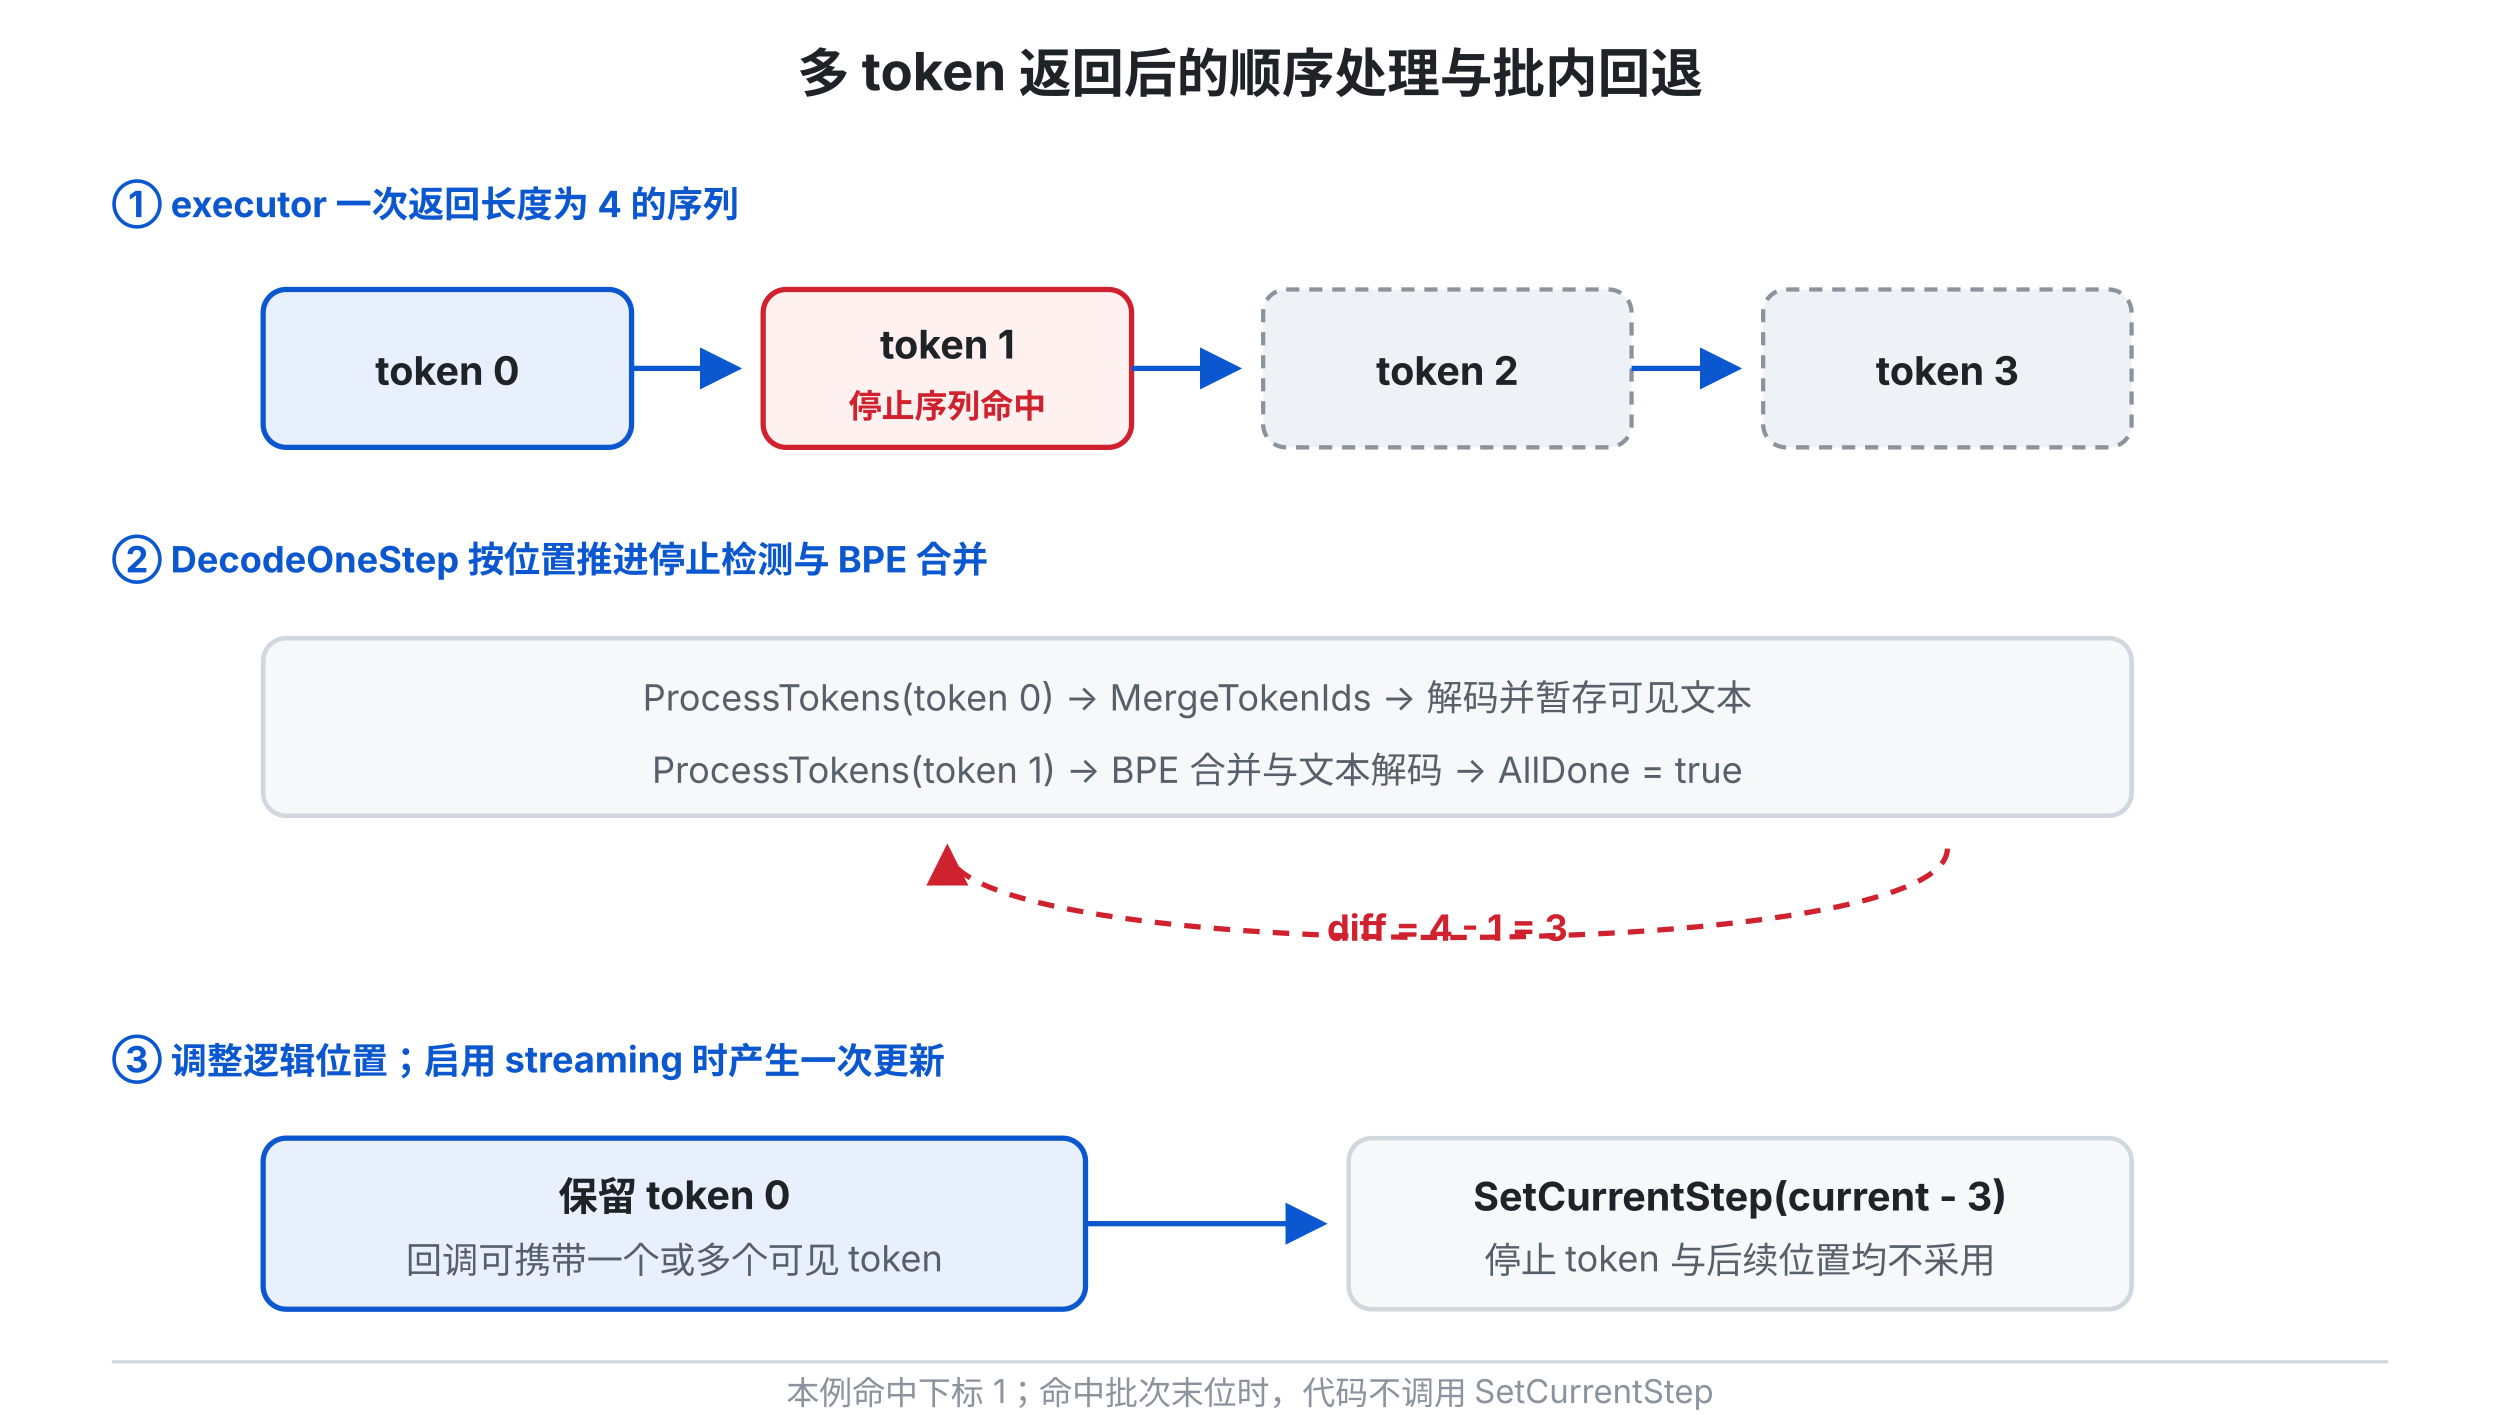
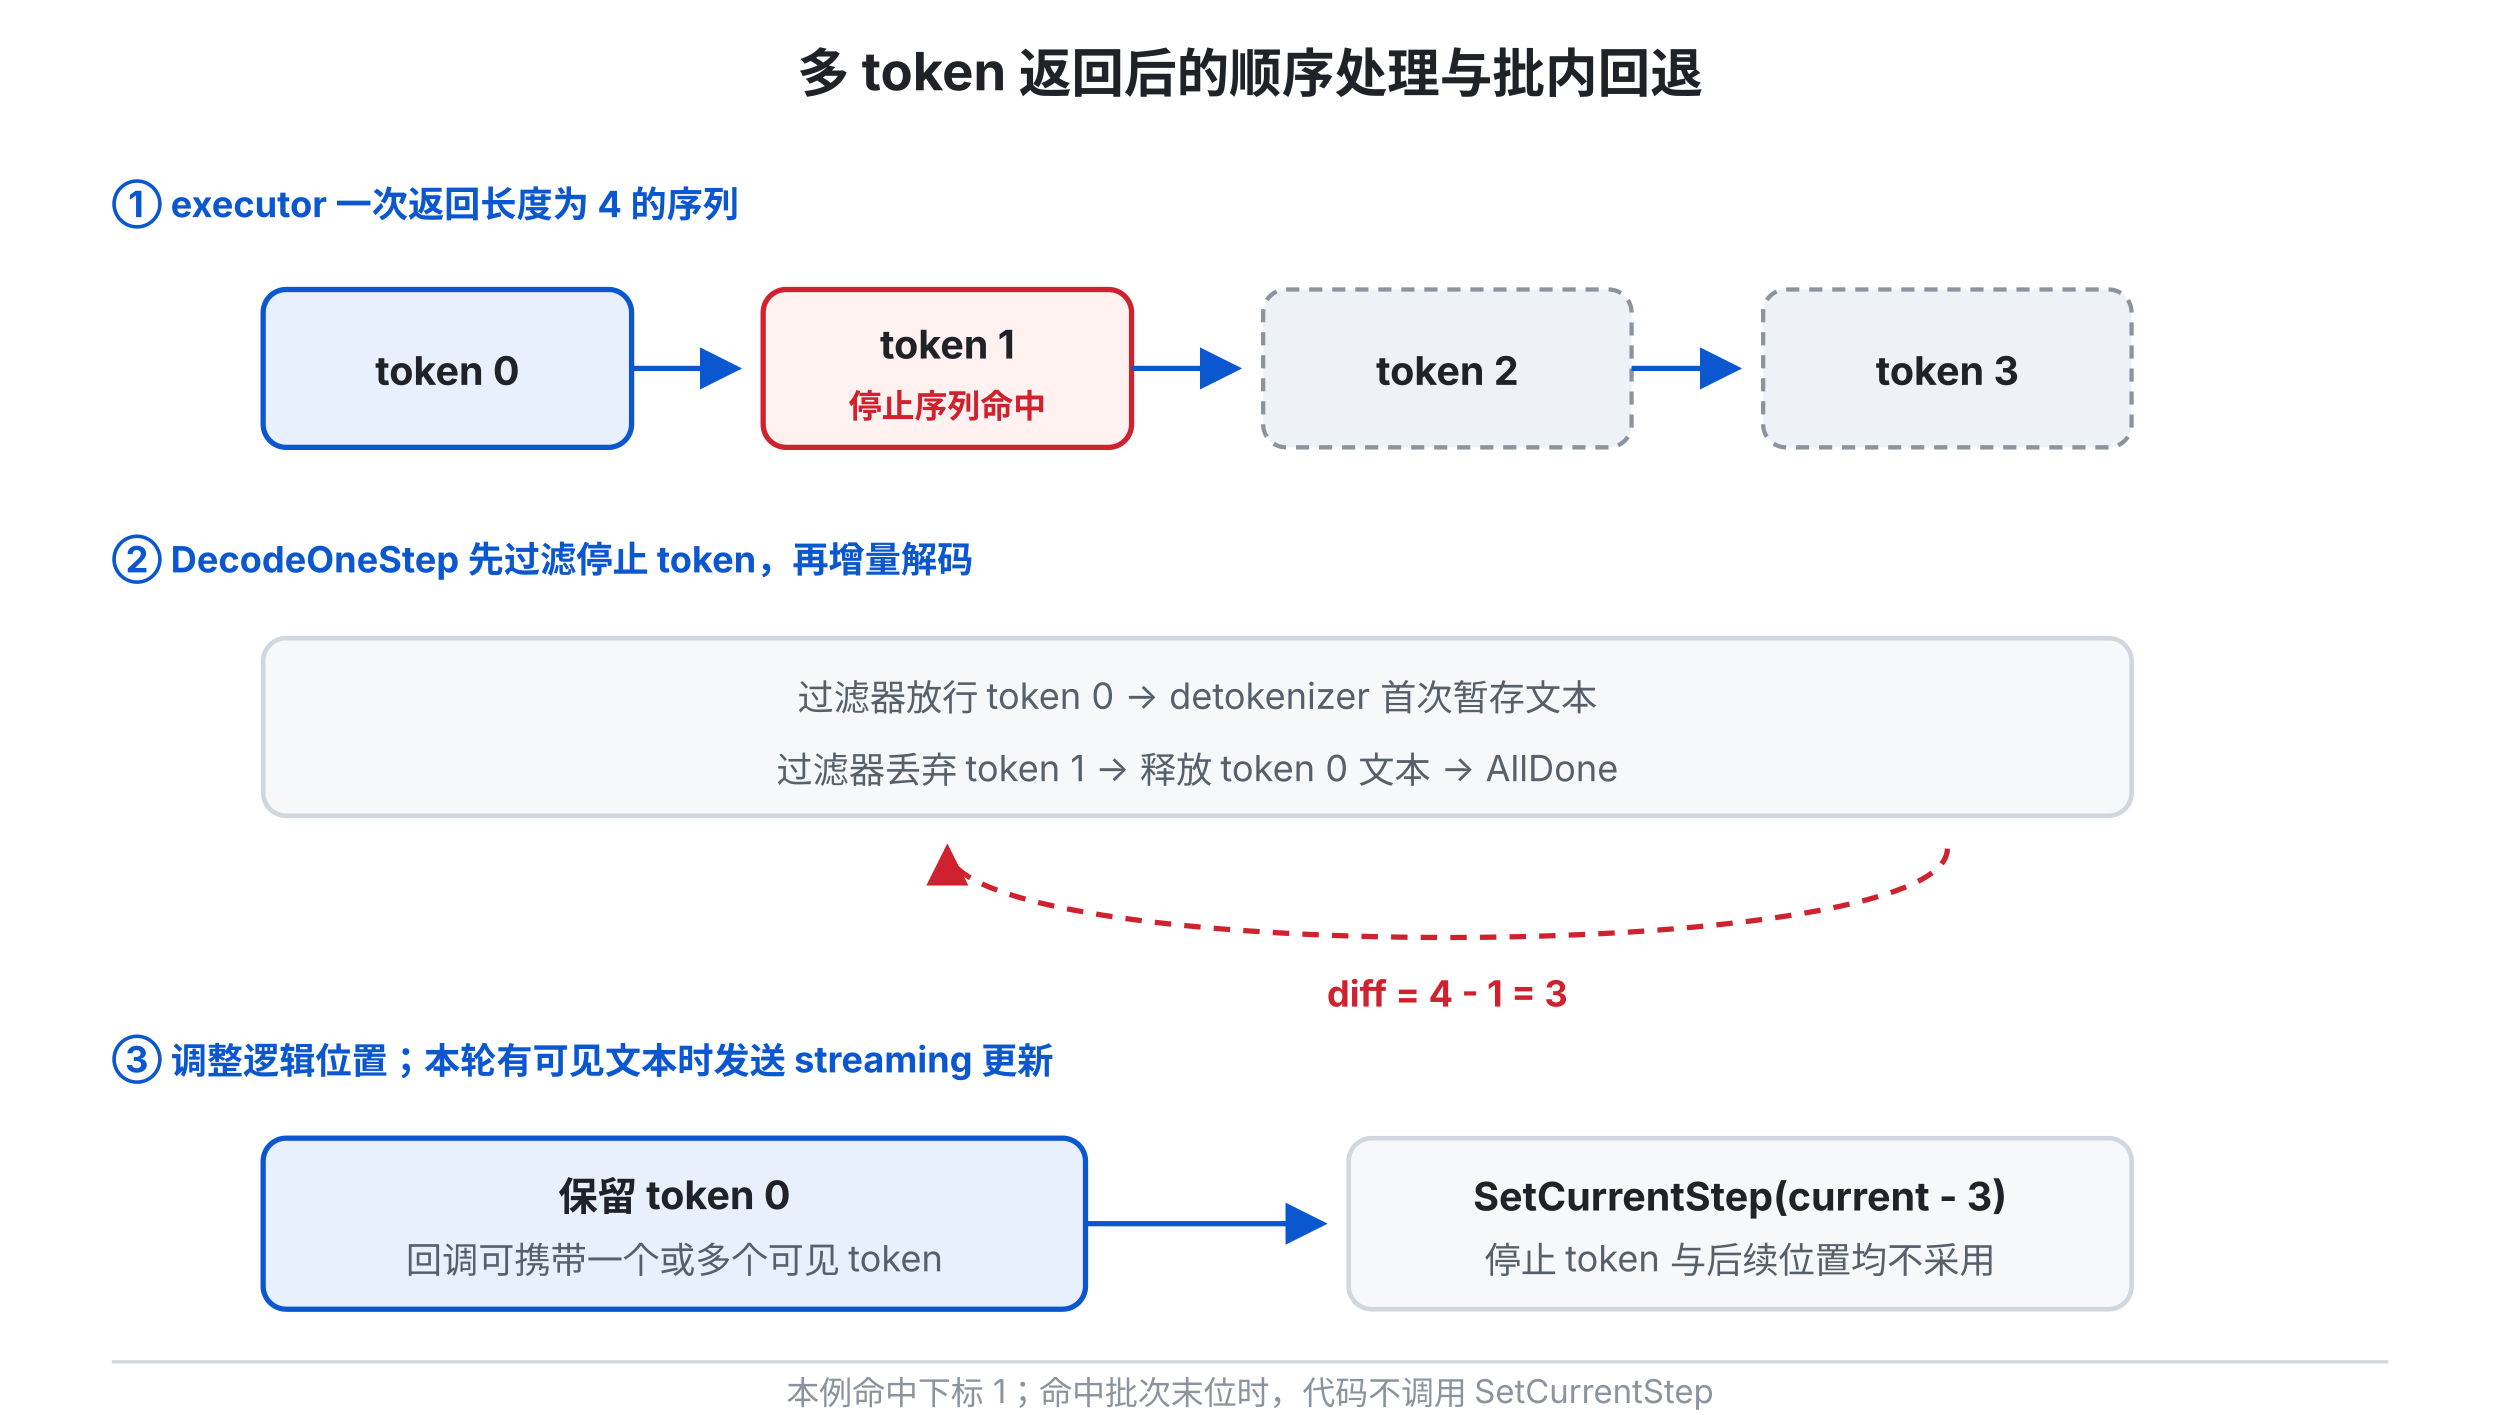
<svg xmlns="http://www.w3.org/2000/svg" viewBox="0 0 760 430" width="760" height="430" role="img" aria-label="停止 token 位于 4-token 批次下标 1 时，任务层逐 token 检测并将逻辑位置回退 3">
  <defs>
    <style>
      text { font-family: -apple-system, "PingFang SC", "Microsoft YaHei", sans-serif; }
      .title { fill: var(--fig-text, #1f2328); font-size: 16px; font-weight: 700; }
      .label { fill: var(--fig-text, #1f2328); font-size: 12px; font-weight: 700; }
      .soft { fill: var(--fig-text-soft, #57606a); font-size: 11px; }
      .dim { fill: var(--fig-text-dim, #8b949e); font-size: 10px; }
      .blue { fill: var(--fig-accent, #0b57d0); font-size: 11px; font-weight: 700; }
      .token { fill: var(--fig-surface, #f6f8fa); stroke: var(--fig-border, #d0d7de); stroke-width: 1.4; }
      .keep { fill: var(--fig-accent-soft, #e8f0fe); stroke: var(--fig-accent, #0b57d0); stroke-width: 1.6; }
      .stop { fill: #fff1f0; stroke: #cf222e; stroke-width: 1.6; }
      .drop { fill: var(--fig-surface-2, #eef1f5); stroke: var(--fig-text-dim, #8b949e); stroke-width: 1.3; stroke-dasharray: 4 3; }
      .edge { stroke: var(--fig-accent, #0b57d0); stroke-width: 1.6; fill: none; }
      .rollback { stroke: #cf222e; stroke-width: 1.6; stroke-dasharray: 5 4; fill: none; }
      .rule { stroke: var(--fig-border, #d0d7de); stroke-width: 1; }
    </style>
    <marker id="arrow93" orient="auto" markerWidth="8" markerHeight="8" refX="7" refY="4">
      <path d="M0,0 L8,4 L0,8 z" fill="var(--fig-accent, #0b57d0)" />
    </marker>
    <marker id="arrow93r" orient="auto" markerWidth="8" markerHeight="8" refX="7" refY="4">
      <path d="M0,0 L8,4 L0,8 z" fill="#cf222e" />
    </marker>
  </defs>
  <text class="title" x="380" y="28" text-anchor="middle">多 token 返回后的顺序处理与批内回退</text>
  <text class="blue" x="34" y="66">① executor 一次返回长度为 4 的序列</text>
  <rect class="keep" x="80" y="88" width="112" height="48" rx="7" />
  <text class="label" x="136" y="117" text-anchor="middle">token 0</text>
  <rect class="stop" x="232" y="88" width="112" height="48" rx="7" />
  <text class="label" x="288" y="109" text-anchor="middle">token 1</text>
  <text x="288" y="127" text-anchor="middle" fill="#cf222e" style="font-size:10px;font-weight:700">停止序列命中</text>
  <rect class="drop" x="384" y="88" width="112" height="48" rx="7" />
  <text class="label" x="440" y="117" text-anchor="middle">token 2</text>
  <rect class="drop" x="536" y="88" width="112" height="48" rx="7" />
  <text class="label" x="592" y="117" text-anchor="middle">token 3</text>
  <path class="edge" d="M192,112 H224" marker-end="url(#arrow93)" />
  <path class="edge" d="M344,112 H376" marker-end="url(#arrow93)" />
  <path class="edge" d="M496,112 H528" marker-end="url(#arrow93)" />
-   <text class="blue" x="34" y="174">② DecodeOneStep 按位置推进停止检测与 BPE 合并</text>
+   <text class="blue" x="34" y="174">② DecodeOneStep 先过滤停止 token，再增量解码</text>
  <rect class="token" x="80" y="194" width="568" height="54" rx="7" />
-   <text class="soft" x="364" y="216" text-anchor="middle">ProcessTokens(token 0) → MergeTokenIds → 解码并暂存可见文本</text>
-   <text class="soft" x="364" y="238" text-anchor="middle">ProcessTokens(token 1) → BPE 合并与文本解码 → AllDone = true</text>
+   <text class="soft" x="364" y="216" text-anchor="middle">过滤器放行 token 0 → detokenizer 首次暂存文本</text>
+   <text class="soft" x="364" y="238" text-anchor="middle">过滤器丢弃 token 1 → 释放 token 0 文本 → AllDone</text>
  <path class="rollback" d="M592,258 C592,294 288,294 288,258" marker-end="url(#arrow93r)" />
-   <text x="440" y="286" text-anchor="middle" fill="#cf222e" style="font-size:11px;font-weight:700">diff = 4 - 1 = 3</text>
-   <text class="blue" x="34" y="326">③ 调整逻辑位置；启用 streaming 时产生一次更新</text>
+   <text x="440" y="306" text-anchor="middle" fill="#cf222e" style="font-size:11px;font-weight:700">diff = 4 - 1 = 3</text>
+   <text class="blue" x="34" y="326">③ 调整逻辑位置；本轮有可见文本时发送 streaming 更新</text>
  <rect class="keep" x="80" y="346" width="250" height="52" rx="7" />
  <text class="label" x="205" y="368" text-anchor="middle">保留 token 0</text>
  <text class="soft" x="205" y="387" text-anchor="middle">回调可携带一个或多个可见 token</text>
  <path class="edge" d="M330,372 H402" marker-end="url(#arrow93)" />
  <rect class="token" x="410" y="346" width="238" height="52" rx="7" />
  <text class="label" x="529" y="368" text-anchor="middle">SetCurrentStep(current - 3)</text>
  <text class="soft" x="529" y="387" text-anchor="middle">停止 token 与后续位置均不采用</text>
  <line class="rule" x1="34" y1="414" x2="726" y2="414" />
  <text class="dim" x="380" y="427" text-anchor="middle">本例命中下标 1；命中批次末位时，代码不调用 SetCurrentStep</text>
</svg>
